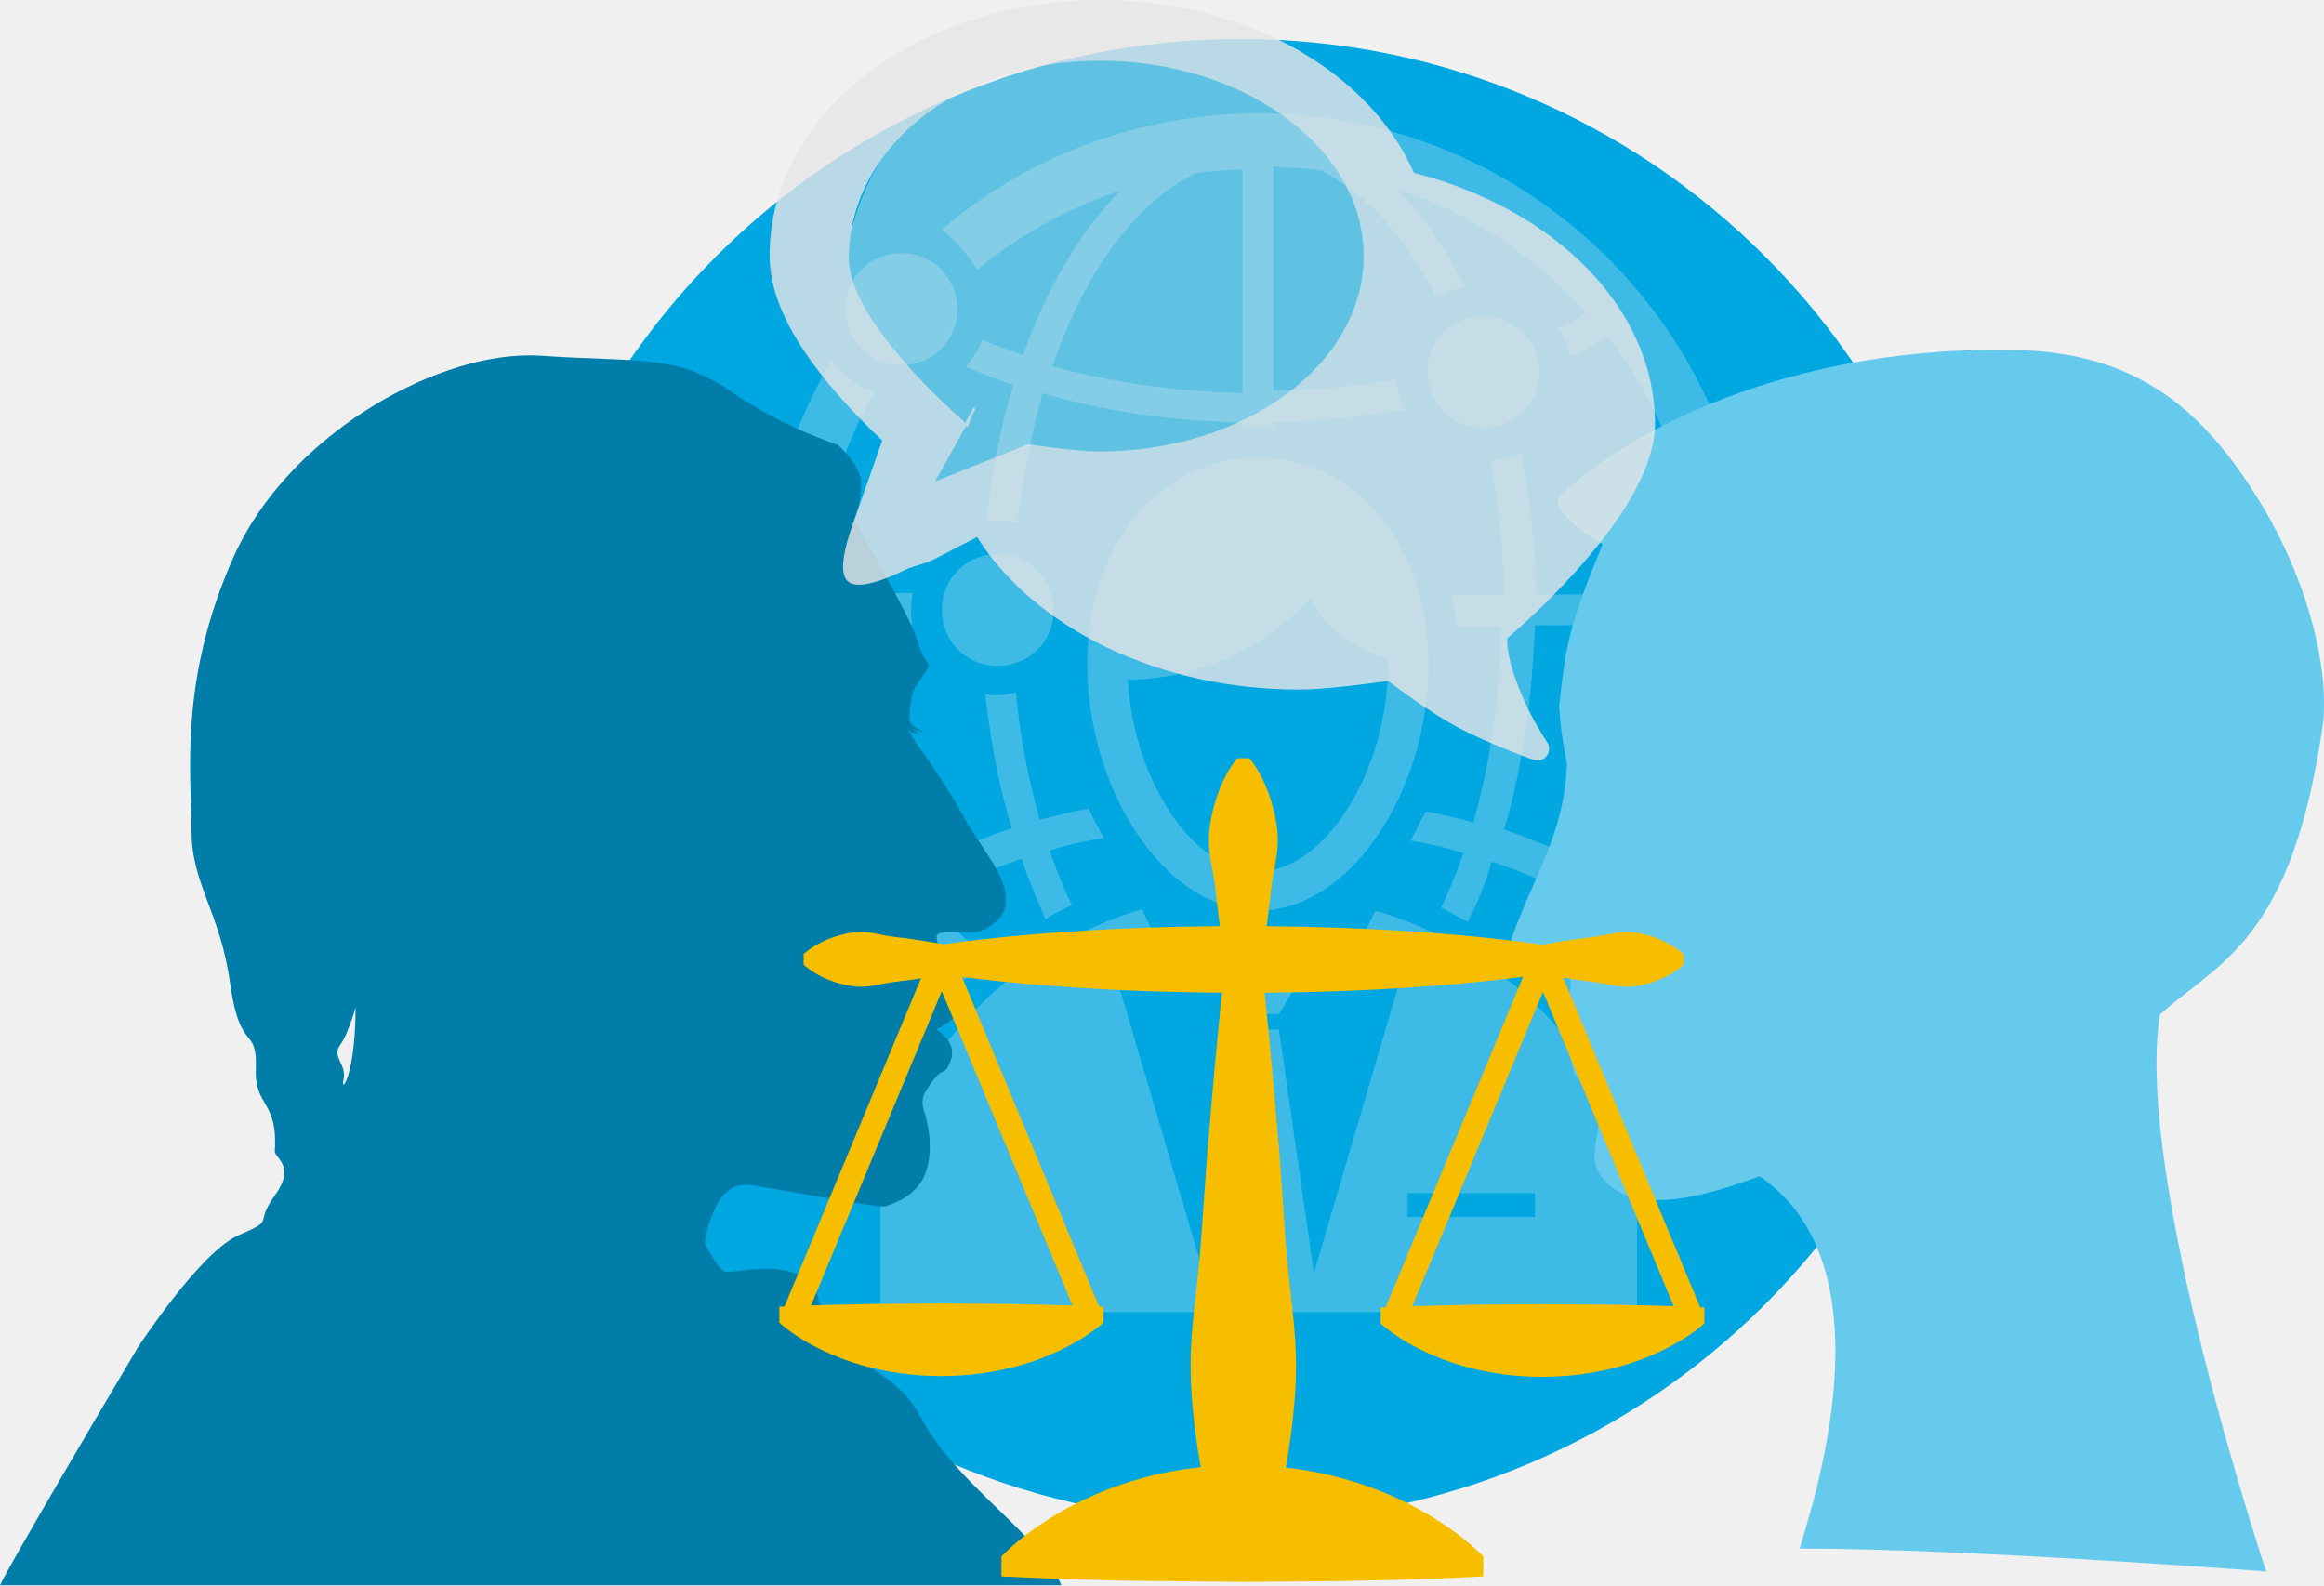
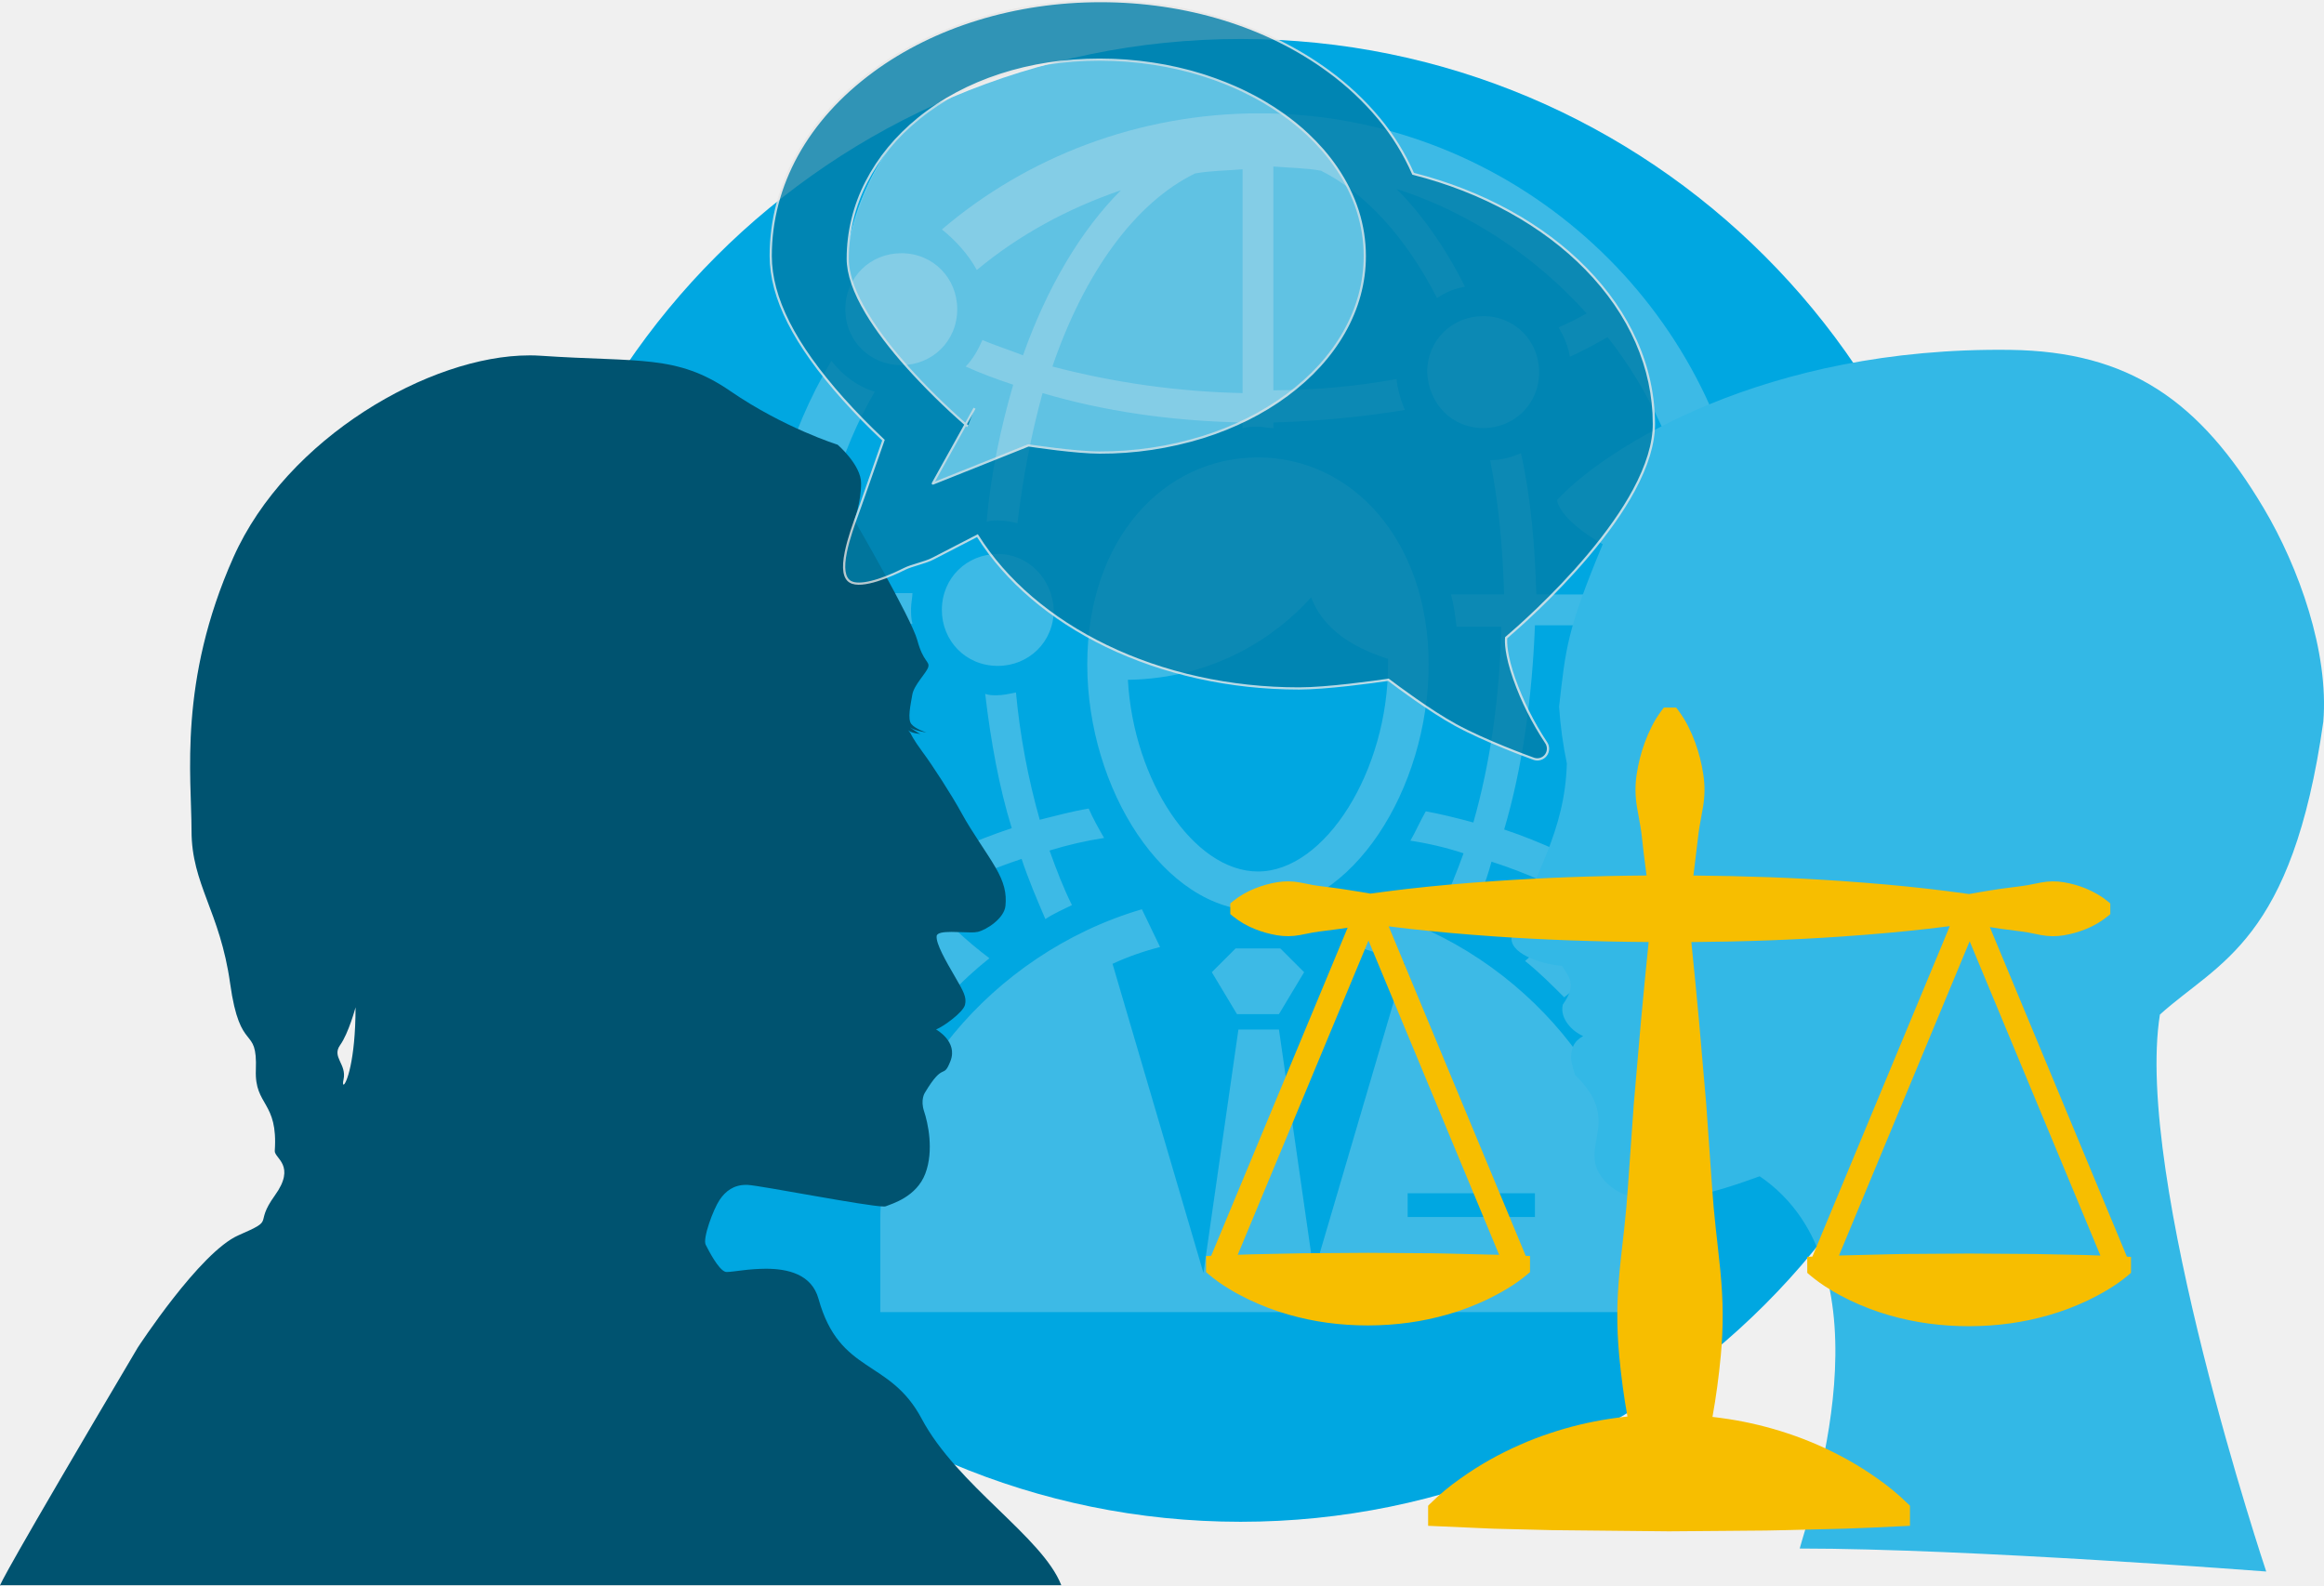
<svg xmlns="http://www.w3.org/2000/svg" viewBox="0 0 3213.59 2192.61">
  <defs>
-     <style>.a{fill:#00a7e1;}.b{fill:#f3f3f3;opacity:0.25;}.c{fill:#007da8;}.d{fill:#66caec;}.e{opacity:0.8;}.f,.g{fill:#e6e6e6;}.f{stroke:#fff;stroke-miterlimit:10;stroke-width:1.19px;opacity:0.52;}.h{fill:#f7be00;}</style>
+     <style>.a{fill:#00a7e1;}.b{fill:#f3f3f3;opacity:0.25;}.c{fill:#005370;}.d{fill:#33b8e6;}.e{opacity:0.8;}.f,.h{fill:#e6e6e6;}.f{stroke:#fff;stroke-miterlimit:10;stroke-width:1.19px;opacity:0.52;}.g{fill:#007da8;}.i{fill:#f7be00;}</style>
  </defs>
  <circle class="a" cx="1715.46" cy="1079.03" r="1025.13" />
  <path class="b" d="M2050.9,591.89c42.55,0,77.36-32.88,77.36-77.37,0-42.55-32.88-77.37-77.36-77.37-42.55,0-77.37,32.89-77.37,77.37C1975.47,559,2008.35,591.89,2050.9,591.89Zm-75.43,326.87c0-172.14-106.38-286.26-236-286.26s-236,112.18-236,286.26c0,172.13,106.37,340.4,236,340.4S1975.47,1090.89,1975.47,918.76ZM1739.5,1205c-89,0-172.14-125.72-179.87-265,119.91-1.93,205-60,253.37-114.11,9.67,25.14,32.88,61.89,106.38,85.1v7.74C1919.38,1065.75,1832.34,1205,1739.5,1205ZM1350.74,373.33c58-48.36,125.72-85.1,199.22-110.25-56.09,56.09-102.51,135.39-135.39,228.23-19.35-7.74-38.69-13.54-56.09-21.27-5.81,13.53-13.54,27.07-23.21,36.74,21.27,9.67,42.55,17.41,65.76,25.15-17.41,60-31,123.78-36.75,189.54,5.8-1.93,9.67-1.93,15.47-1.93,9.67,0,19.34,1.93,27.08,3.87q11.61-95.74,34.81-179.88c85.11,25.15,177.94,38.69,276.59,40.62v7.74C1726,590,1733.7,590,1739.5,590c7.74,0,13.54,1.94,21.28,1.94v-7.74c61.89-1.93,123.78-7.74,181.81-17.41A153.3,153.3,0,0,1,1931,524.19a977.26,977.26,0,0,1-170.2,15.47V230.2c21.27,1.94,44.48,1.94,65.76,5.8,61.89,30.95,118,92.84,160.53,176,11.61-7.74,25.14-13.54,38.68-15.47-27.07-54.16-60-100.58-94.77-135.39,102.51,32.88,193.41,94.77,263,172.14a361.37,361.37,0,0,1-38.68,19.34c7.74,13.54,13.54,27.08,15.47,40.61,17.41-7.73,34.82-17.4,52.23-27.07,58,73.49,98.64,162.46,118,259.17a124.51,124.51,0,0,1,46.42-9.67c9.67,0,17.4,1.94,25.14,1.94C2356.49,400.41,2076,156.7,1741.44,156.7c-166.34,0-321.07,60-439,160.54C1321.73,332.71,1339.13,352.05,1350.74,373.33Zm301.72-133.46c21.28-3.87,42.56-3.87,65.77-5.8V543.53a1135.43,1135.43,0,0,1-263-36.75C1499.67,377.2,1569.3,280.49,1652.46,239.87Zm23.21,1104.4,34.82,58h58l34.82-58-32.88-32.88h-61.9ZM2339.08,949.7c-17.4,96.71-58,187.61-116,263-42.56-25.14-90.91-48.35-143.13-65.76,25.14-85.1,38.68-181.8,42.55-282.38h147c-1.94-7.74-1.94-17.41-1.94-25.14,0-5.81,1.94-11.61,1.94-17.41H2124.39c-1.93-67.7-7.73-135.39-21.27-195.35-13.54,5.8-27.08,9.67-42.55,9.67,11.6,58,17.41,119.92,19.34,185.68h-73.5c3.87,13.54,5.8,29,7.74,44.48H2076c-1.93,96.71-15.47,189.55-38.68,270.78-21.28-5.8-44.49-11.6-65.76-15.47-7.74,13.54-13.54,27.08-21.28,40.62a453.19,453.19,0,0,1,73.5,17.4c-9.67,27.08-19.34,50.29-31,75.44,13.54,5.8,25.15,13.53,36.75,19.34a392,392,0,0,0,32.88-83.17c48.36,15.47,90.91,34.81,129.59,58-25.14,29-54.16,54.16-83.17,79.3,19.34,15.48,36.75,32.88,54.16,50.29,127.65-102.51,218.56-251.44,245.63-419.71-9.67,1.94-17.4,3.87-27.07,3.87C2368.1,959.37,2352.62,955.5,2339.08,949.7Zm44.49-187.61c-42.55,0-77.37,32.88-77.37,77.37,0,42.55,32.88,77.36,77.37,77.36,42.55,0,77.37-32.88,77.37-77.36S2426.12,762.09,2383.57,762.09ZM1902,1259.16l-25.15,50.29c21.28,5.8,44.49,13.54,65.77,23.21l-125.72,427.45h0l-48.36-336.54h-56.09l-48.35,336.54h0l-125.72-427.45a378.5,378.5,0,0,1,65.76-23.21L1579,1257.23c-210.82,61.89-361.69,253.37-361.69,427.45v129.58H2263.65V1684.68C2261.72,1510.6,2110.86,1319.12,1902,1259.16Zm220.49,423.58h-176v-32.88h176ZM1314,1375.21c15.47-17.4,34.81-34.81,54.16-50.28a551.8,551.8,0,0,1-85.11-79.3c38.69-23.21,83.17-42.56,129.59-58,9.67,29,21.28,56.09,32.88,83.17,11.61-7.74,25.15-13.54,36.75-19.34-11.6-23.21-21.28-48.36-31-75.43a530.55,530.55,0,0,1,75.44-17.41c-7.74-13.54-15.48-27.08-21.28-40.62-23.21,3.87-44.48,9.67-67.69,15.48a979.66,979.66,0,0,1-32.89-176c-9.67,1.93-17.4,3.87-27.07,3.87-5.81,0-9.67,0-15.48-1.94,7.74,65.76,19.35,129.59,36.75,185.68-52.22,17.41-100.57,38.68-143.12,65.76a618.83,618.83,0,0,1-125.72-348.14h131.52c-1.94-7.74-1.94-13.54-1.94-21.28s1.94-15.47,1.94-21.28H1130.25c3.87-100.57,30.94-195.34,79.3-278.51-25.15-7.74-44.49-23.21-60-42.55-60,100.57-92.84,216.62-92.84,342.34C1056.75,1058,1157.33,1249.49,1314,1375.21ZM1379.75,766c-42.55,0-77.36,32.88-77.36,77.36,0,42.56,32.88,77.37,77.36,77.37,42.55,0,77.37-32.88,77.37-77.37C1455.18,800.77,1422.3,766,1379.75,766ZM1246.3,504.85c42.55,0,77.36-32.88,77.36-77.37,0-42.55-32.88-77.36-77.36-77.36-42.56,0-77.37,32.88-77.37,77.36S1203.74,504.85,1246.3,504.85Z" />
  <path class="c" d="M475.1,1499.68c-.92,0-1.11-2.4-.09-7,4.76-21.4-16.64-30.91-4.75-47.55s21.39-52.3,21.39-52.3c0,74.68-13.19,106.84-16.55,106.84m780.46-494-.7-.94.7.94M731.85,491.4c-136.87,0-335.29,113.7-409,279-76.58,171.74-58,304-58,378.28s39.45,111.4,53.38,211.19,37.94,55.5,35.56,119.69c-1.85,50.06,30.91,42.79,26.16,111.74-.72,10.35,30.16,20,0,61.81s3.26,31.66-50.12,54.87-139.49,155.54-139.49,155.54C9.31,2169.35-1,2192.61.06,2192.61c.19,0,.74-.75.74-.75H1467.54c-26.1-67-144-137.89-193.11-230.26-44.57-83.81-113.34-60.34-142.65-165.83-9.45-34-42.48-41.49-72.84-41.5a275.58,275.58,0,0,0-32.59,2.25c-9.44,1.11-16.95,2.24-21,2.24a8.19,8.19,0,0,1-2.55-.29c-9.57-3.48-22.62-28.72-27-37.42s10.45-48.74,19.15-61.8c8.3-12.45,19.78-20.94,36.68-20.94.81,0,1.64,0,2.48.06,17.34.82,165.48,29.85,188.07,29.85a7.81,7.81,0,0,0,2.52-.27c8.7-3.47,42.65-13,54.83-45.25s3.48-70.49-1.74-86.15.87-25.24.87-25.24c27-45.26,25.24-17.41,35.68-44.39s-20-43.51-20-43.51c9.57-3.49,37.42-23.49,40-33.94s-1.74-18.27-13.92-39.16-26.41-45.55-25.24-56c.52-4.71,9.67-5.76,20.67-5.76,4.42,0,9.14.17,13.73.34s9,.34,12.88.34a45.62,45.62,0,0,0,9.58-.72c12.18-2.9,36.55-18.57,38.29-36s-1.74-32.48-13.93-53.37-32.49-48.74-46.41-74.26-40.61-66.73-54-84.71-16.83-26.11-16.83-26.11l-3.48-4.65c3,3.93,15,5.37,16.92,5.37.35,0,.36,0-.09-.14-2.47-.49-14.62-9-14.23-9a9.91,9.91,0,0,1,1.47.87c6.37,4.06,21.46,6.38,21.46,6.38s-15.09-4.65-20.89-11.61-1.16-26.69,1.17-40.61,19.72-30.17,22.05-38.29-7-7-15.09-37.13-87-165.93-87-165.93,9.28-25.54,9.28-51.06-32.49-53.38-32.49-53.38-74.26-23.21-148.52-74.26-125.33-39.45-262.25-48.74c-5.12-.34-10.36-.52-15.68-.52" />
  <path class="d" d="M3130.1,702.47C3041.76,553.87,2943.92,486,2780,483.77c-338.26-4.53-559.29,134.5-626.88,207.61,0,0,0,24.6,63.08,61.16-49.6,119.27-51.06,143.14-60.32,224.59a571.59,571.59,0,0,0,10.74,78.47c-2.71,94.79-44.75,153.38-76.6,242.15,0,23.73,48.44,36.56,69.85,37.7,12.39,18.28,19.15,27.78,1.13,53.68-4.51,19.42,13.58,37.32,28.16,43.4-13.37,7.55-17.37,17.72-16.48,33.41.22,3.72,5.2,20.27,5.2,20.27,16.63,16,31.05,35.59,32.46,59.36,1.76,29.9-15.92,54.52,4.31,81.86,46.09,62.26,166.76,17.55,218.62-1,188.45,128.19,67.33,469,55.33,514.7,232.61,0,645.1,31.79,645.1,31.79s-183-546.23-147-770.1c81.11-73.11,183-100.53,225.94-405,7.9-96-33.52-212.93-82.52-295.33" />
  <g class="e">
    <ellipse class="f" cx="1542.06" cy="403.52" rx="374.44" ry="359.79" />
    <path class="g" d="M1165.63,551.32c20,22.41,40,42.17,56,57.24l-32,91.13c-8.92,25.46-36.24,91.84-13.82,104.77,13.69,7.89,46.47-3.57,75.32-18.05,9.56-4.8,29.26-8.76,39.07-14.12l61.34-31.71c78.22,124.7,248.08,211.33,444.7,211.33,38.19,0,103.12-9,123.57-12,14.69,11.15,58.2,43.42,92.81,62.41,41.41,22.75,105.35,45.81,108,46.78a14.8,14.8,0,0,0,17.12-22.44,404.12,404.12,0,0,1-44-88c-11.68-33.44-11.77-50.6-11.16-56.89C2112.25,856.57,2287,702.67,2287,586.32c0-160.45-139.55-297-332.93-346.08-23.19-53.49-62.84-102-117.22-142-84.94-62.4-196.82-96.75-315-96.75s-230,34.35-315,96.75c-91,66.82-141.09,157.57-141.09,255.54,0,57.65,32.68,122.25,99.89,197.5m172.75,38.18s-166.07-139.8-166.07-231.83c0-150,145.49-275.26,348.08-275.26,5.65,0,11.25.13,16.85.32,1.54,0,3.09.12,4.65.18,4.52.2,9,.45,13.47.75,1.15.09,2.33.15,3.48.24q8.12.63,16.11,1.51l4.14.5c4.15.49,8.27,1,12.37,1.65l4.71.68c5.15.8,10.29,1.66,15.36,2.63l2.85.58c4.21.82,8.39,1.71,12.54,2.64,1.76.39,3.53.8,5.29,1.22q5.57,1.32,11,2.76c1.4.38,2.82.71,4.22,1.11,4.6,1.25,9.16,2.59,13.67,4,1.91.58,3.77,1.21,5.67,1.81,2.94,1,5.87,1.94,8.76,2.94,2,.69,4,1.36,5.9,2.07q6.26,2.26,12.36,4.68c2,.81,4,1.67,6,2.5q3.62,1.5,7.17,3.06c2.27,1,4.51,2,6.74,3s4.19,2,6.29,3c3.94,1.89,7.8,3.85,11.63,5.84,1.74.91,3.49,1.81,5.21,2.75,2.46,1.32,4.89,2.69,7.3,4.08,1.43.81,2.85,1.65,4.27,2.48q12.55,7.4,24.19,15.57c.9.63,1.8,1.25,2.68,1.9,2.57,1.85,5.13,3.71,7.64,5.61l.86.69q8.15,6.21,15.74,12.81l.43.37q3.79,3.3,7.45,6.72l1,.92a292.71,292.71,0,0,1,20.79,21.59q.33.38.63.75a260.65,260.65,0,0,1,18.33,23.87h0c24.9,36.65,39,78,39,121.87,0,150-164.23,271.64-366.82,271.64-34.06,0-98.35-9.87-98.35-9.87l-132,52.8a.14.14,0,0,1-.18-.2l57.81-104" />
-     <path class="g" d="M2120.22,1050.54c-6.82-2.46-67.79-24.65-108.27-46.88-35-19.2-79-51.93-92.48-62.15-20,2.92-84.93,11.92-123.16,11.92-95.26,0-187.73-20.42-267.41-59-77.18-37.42-138.64-89.89-177.84-151.8l-60.06,31c-5.32,2.91-13.39,5.39-21.2,7.79-7,2.13-13.53,4.15-17.91,6.35-17.37,8.71-59.6,27.91-76.77,18-9.46-5.45-11.76-19.44-7-42.75,3.83-18.9,11.39-39.64,16.91-54.79,1.26-3.45,2.35-6.44,3.26-9L1219.89,609c-19.84-18.66-38.48-37.72-55.4-56.67h0c-67.47-75.54-100.27-140.48-100.27-198.51,0-98.46,50.32-189.65,141.7-256.77,85.21-62.58,197.39-97,315.9-97s230.71,34.47,315.91,97.05a390.88,390.88,0,0,1,70.58,66.16,322.48,322.48,0,0,1,46.84,75.73c47.69,12.17,92.52,29.72,133.24,52.18,40.48,22.32,76.06,49,105.73,79.33,30.07,30.71,53.42,64.48,69.42,100.38a282.2,282.2,0,0,1,25,115.49c0,27-9.4,58.1-27.95,92.43-15.15,28.06-36.51,58.49-63.47,90.46-47,55.72-97.71,100.31-112.9,113.29-.5,6.29-.18,23.26,11.13,55.63a406.63,406.63,0,0,0,43.8,87.66,16.32,16.32,0,0,1-18.89,24.75Zm-912.49-951c-90.58,66.53-140.46,156.84-140.46,254.31,0,57.25,32.54,121.52,99.49,196.48h0c17.07,19.11,35.89,38.34,55.94,57.15l.72.68-32.28,92.06c-.92,2.64-2,5.63-3.28,9.1-5.48,15.05-13,35.67-16.78,54.34-4.37,21.57-2.5,34.86,5.57,39.51,11,6.35,38.63-.41,73.87-18.09,4.61-2.32,11.3-4.38,18.39-6.55,7.66-2.35,15.57-4.78,20.66-7.56l61.34-31.71,1.24-.65.75,1.19c38.86,62,100.18,114.46,177.33,151.86,79.27,38.44,171.28,58.75,266.08,58.75,38.43,0,104.13-9.17,123.35-12l.63-.09.51.39c12.81,9.72,57.36,42.93,92.62,62.29,40.27,22.12,101,44.23,107.83,46.68a13.29,13.29,0,0,0,15.37-20.13,406.52,406.52,0,0,1-44.19-88.4c-11.89-34-11.82-51.59-11.24-57.55l.06-.61.47-.4c14.55-12.39,65.68-57.2,113-113.34,26.83-31.81,48.06-62.07,63.12-89.94,18.3-33.88,27.58-64.49,27.58-91,0-77.34-32.33-151.25-93.51-213.74-29.46-30.1-64.8-56.61-105-78.79-40.7-22.45-85.53-40-133.24-52.07l-.73-.19-.3-.69A318.78,318.78,0,0,0,1906,165.15a387.86,387.86,0,0,0-70-65.64c-84.68-62.2-196.23-96.46-314.11-96.46S1292.41,37.31,1207.73,99.51Zm81,570.08a1.66,1.66,0,0,1-.21-1.91l44.76-80.52a946.56,946.56,0,0,1-79.11-78c-24.17-27.05-43.44-52.49-57.26-75.62-17.36-29.05-26.17-54.56-26.17-75.83a232.76,232.76,0,0,1,26.07-107c17-33.13,41.37-62.77,72.57-88.08,64.94-52.7,154.07-81.72,251-81.72,5,0,10.4.11,16.89.33,1,0,2,.07,3,.11l1.63.06c4.79.22,9.21.47,13.51.76.57,0,1.15.08,1.73.12l1.76.12c5.22.4,10.66.92,16.17,1.52l2.2.26,1.94.23c4,.48,8.07,1,12.4,1.66l4.74.69c5.76.89,10.8,1.75,15.42,2.63l1.44.3,1.4.28c4,.77,8.08,1.64,12.58,2.65,1.77.4,3.55.81,5.31,1.23,3.81.9,7.53,1.83,11.09,2.77l1.78.46c.82.21,1.64.42,2.44.65,4.25,1.16,8.74,2.46,13.71,4,1.18.36,2.33.73,3.49,1.11l2.21.71c3.56,1.16,6.27,2.07,8.79,3l1,.34c1.66.57,3.31,1.14,4.94,1.74,4.22,1.52,8.39,3.1,12.4,4.7,1.37.54,2.73,1.11,4.09,1.68l2,.82c2.32,1,4.68,2,7.2,3.07,2.19,1,4.47,2,6.77,3,1.81.84,3.6,1.7,5.39,2.56l.92.44c3.67,1.77,7.49,3.69,11.67,5.87l.79.41c1.48.77,3,1.55,4.44,2.34,2.17,1.17,4.5,2.48,7.34,4.1q2.08,1.2,4.15,2.42l.13.07c8.28,4.87,16.45,10.14,24.3,15.64.9.63,1.81,1.27,2.69,1.91,3.12,2.24,5.49,4,7.7,5.66l.41.32.43.34c5.46,4.17,10.78,8.5,15.8,12.87a5.46,5.46,0,0,1,.44.38c2.33,2,4.78,4.23,7.48,6.75l.49.45.51.48a296.08,296.08,0,0,1,20.89,21.7l.07.08c.2.24.41.47.57.67a262.91,262.91,0,0,1,18.43,24c26.07,38.37,39.29,79.66,39.29,122.73,0,36.94-9.77,72.77-29,106.49-18.58,32.53-45.17,61.74-79,86.81s-73.21,44.72-117,58.45a478.68,478.68,0,0,1-143.24,21.41c-32.37,0-92.59-9-98.17-9.83L1290.63,670a1.66,1.66,0,0,1-.61.12A1.68,1.68,0,0,1,1288.77,669.59Zm133.5-55.28c.64.1,64.56,9.85,98.12,9.85a475.91,475.91,0,0,0,142.33-21.27c43.52-13.63,82.59-33.14,116.14-58s59.83-53.71,78.2-85.87c19-33.26,28.63-68.58,28.63-105,0-42.45-13-83.16-38.76-121a259.5,259.5,0,0,0-18.25-23.76c-.17-.21-.35-.42-.53-.62l-.07-.09a294,294,0,0,0-20.67-21.47l-.52-.48-.47-.45c-2.68-2.49-5.1-4.68-7.43-6.7l-.35-.3-.06,0c-5-4.33-10.25-8.62-15.69-12.78l-.43-.33-.41-.32c-2.15-1.64-4.5-3.36-7.61-5.6-.87-.64-1.76-1.26-2.65-1.88-7.78-5.46-15.89-10.68-24.09-15.51l-.13-.07c-1.37-.8-2.74-1.61-4.13-2.4-2.81-1.61-5.12-2.9-7.27-4.06-1.45-.79-2.93-1.56-4.4-2.32l-.78-.41c-4.16-2.17-8-4.08-11.59-5.83l-.92-.44q-2.67-1.29-5.34-2.54c-2.28-1-4.54-2.05-6.72-3-2.51-1.1-4.85-2.1-7.15-3.05l-2-.83c-1.34-.56-2.68-1.12-4-1.66-4-1.58-8.12-3.15-12.31-4.66-1.62-.6-3.25-1.16-4.9-1.73l-1-.34c-2.5-.87-5.2-1.77-8.72-2.93l-2.22-.71c-1.14-.37-2.28-.74-3.44-1.09-4.94-1.52-9.4-2.82-13.63-4-.79-.23-1.59-.43-2.38-.63-.61-.16-1.22-.31-1.82-.48-3.52-.93-7.22-1.85-11-2.74q-2.64-.63-5.27-1.22c-4.48-1-8.57-1.87-12.51-2.63l-1.43-.3-1.4-.28c-4.58-.87-9.58-1.73-15.3-2.62l-4.71-.68c-4.32-.63-8.35-1.17-12.33-1.65l-2-.23-2.17-.26c-5.47-.6-10.88-1.11-16.06-1.51-.57,0-1.15-.08-1.73-.12s-1.17-.07-1.75-.12c-4.27-.29-8.66-.54-13.41-.75l-1.64-.07-3-.11c-6.46-.21-11.79-.32-16.79-.32-96.21,0-184.65,28.78-249.05,81-30.87,25-55,54.35-71.77,87.1a229.74,229.74,0,0,0-25.74,105.6c0,47.05,44.93,107.21,82.63,149.39a941.59,941.59,0,0,0,78.38,77.38l11.53-20.74,2.66,1.48-11.84,21.3,2.17,1.86-2,2.33s-.64-.54-1.71-1.47l-42.56,76.55,128.35-51.35.39-.16Z" />
+     <path class="h" d="M2120.22,1050.54c-6.82-2.46-67.79-24.65-108.27-46.88-35-19.2-79-51.93-92.48-62.15-20,2.92-84.93,11.92-123.16,11.92-95.26,0-187.73-20.42-267.41-59-77.18-37.42-138.64-89.89-177.84-151.8l-60.06,31c-5.32,2.91-13.39,5.39-21.2,7.79-7,2.13-13.53,4.15-17.91,6.35-17.37,8.71-59.6,27.91-76.77,18-9.46-5.45-11.76-19.44-7-42.75,3.83-18.9,11.39-39.64,16.91-54.79,1.26-3.45,2.35-6.44,3.26-9L1219.89,609c-19.84-18.66-38.48-37.72-55.4-56.67h0c-67.47-75.54-100.27-140.48-100.27-198.51,0-98.46,50.32-189.65,141.7-256.77,85.21-62.58,197.39-97,315.9-97s230.71,34.47,315.91,97.05a390.88,390.88,0,0,1,70.58,66.16,322.48,322.48,0,0,1,46.84,75.73c47.69,12.17,92.52,29.72,133.24,52.18,40.48,22.32,76.06,49,105.73,79.33,30.07,30.71,53.42,64.48,69.42,100.38a282.2,282.2,0,0,1,25,115.49c0,27-9.4,58.1-27.95,92.43-15.15,28.06-36.51,58.49-63.47,90.46-47,55.72-97.71,100.31-112.9,113.29-.5,6.29-.18,23.26,11.13,55.63a406.63,406.63,0,0,0,43.8,87.66,16.32,16.32,0,0,1-18.89,24.75Zm-912.49-951c-90.58,66.53-140.46,156.84-140.46,254.31,0,57.25,32.54,121.52,99.49,196.48h0c17.07,19.11,35.89,38.34,55.94,57.15l.72.68-32.28,92.06c-.92,2.64-2,5.63-3.28,9.1-5.48,15.05-13,35.67-16.78,54.34-4.37,21.57-2.5,34.86,5.57,39.51,11,6.35,38.63-.41,73.87-18.09,4.61-2.32,11.3-4.38,18.39-6.55,7.66-2.35,15.57-4.78,20.66-7.56l61.34-31.71,1.24-.65.75,1.19c38.86,62,100.18,114.46,177.33,151.86,79.27,38.44,171.28,58.75,266.08,58.75,38.43,0,104.13-9.17,123.35-12l.63-.09.51.39c12.81,9.72,57.36,42.93,92.62,62.29,40.27,22.12,101,44.23,107.83,46.68a13.29,13.29,0,0,0,15.37-20.13,406.52,406.52,0,0,1-44.19-88.4c-11.89-34-11.82-51.59-11.24-57.55l.06-.61.47-.4c14.55-12.39,65.68-57.2,113-113.34,26.83-31.81,48.06-62.07,63.12-89.94,18.3-33.88,27.58-64.49,27.58-91,0-77.34-32.33-151.25-93.51-213.74-29.46-30.1-64.8-56.61-105-78.79-40.7-22.45-85.53-40-133.24-52.07l-.73-.19-.3-.69A318.78,318.78,0,0,0,1906,165.15a387.86,387.86,0,0,0-70-65.64c-84.68-62.2-196.23-96.46-314.11-96.46S1292.41,37.31,1207.73,99.51Zm81,570.08a1.66,1.66,0,0,1-.21-1.91l44.76-80.52a946.56,946.56,0,0,1-79.11-78c-24.17-27.05-43.44-52.49-57.26-75.62-17.36-29.05-26.17-54.56-26.17-75.83a232.76,232.76,0,0,1,26.07-107c17-33.13,41.37-62.77,72.57-88.08,64.94-52.7,154.07-81.72,251-81.72,5,0,10.4.11,16.89.33,1,0,2,.07,3,.11l1.63.06c4.79.22,9.21.47,13.51.76.57,0,1.15.08,1.73.12l1.76.12c5.22.4,10.66.92,16.17,1.52l2.2.26,1.94.23c4,.48,8.07,1,12.4,1.66l4.74.69c5.76.89,10.8,1.75,15.42,2.63l1.44.3,1.4.28c4,.77,8.08,1.64,12.58,2.65,1.77.4,3.55.81,5.31,1.23,3.81.9,7.53,1.83,11.09,2.77l1.78.46c.82.21,1.64.42,2.44.65,4.25,1.16,8.74,2.46,13.71,4,1.18.36,2.33.73,3.49,1.11l2.21.71c3.56,1.16,6.27,2.07,8.79,3l1,.34c1.66.57,3.31,1.14,4.94,1.74,4.22,1.52,8.39,3.1,12.4,4.7,1.37.54,2.73,1.11,4.09,1.68l2,.82c2.32,1,4.68,2,7.2,3.07,2.19,1,4.47,2,6.77,3,1.81.84,3.6,1.7,5.39,2.56l.92.44c3.67,1.77,7.49,3.69,11.67,5.87l.79.41c1.48.77,3,1.55,4.44,2.34,2.17,1.17,4.5,2.48,7.34,4.1q2.08,1.2,4.15,2.42l.13.07c8.28,4.87,16.45,10.14,24.3,15.64.9.63,1.81,1.27,2.69,1.91,3.12,2.24,5.49,4,7.7,5.66l.41.32.43.34c5.46,4.17,10.78,8.5,15.8,12.87a5.46,5.46,0,0,1,.44.38c2.33,2,4.78,4.23,7.48,6.75l.49.45.51.48a296.08,296.08,0,0,1,20.89,21.7l.07.08c.2.24.41.47.57.67a262.91,262.91,0,0,1,18.43,24c26.07,38.37,39.29,79.66,39.29,122.73,0,36.94-9.77,72.77-29,106.49-18.58,32.53-45.17,61.74-79,86.81s-73.21,44.72-117,58.45a478.68,478.68,0,0,1-143.24,21.41c-32.37,0-92.59-9-98.17-9.83L1290.63,670a1.66,1.66,0,0,1-.61.12A1.68,1.68,0,0,1,1288.77,669.59Zm133.5-55.28c.64.1,64.56,9.85,98.12,9.85a475.91,475.91,0,0,0,142.33-21.27c43.52-13.63,82.59-33.14,116.14-58s59.83-53.71,78.2-85.87c19-33.26,28.63-68.58,28.63-105,0-42.45-13-83.16-38.76-121a259.5,259.5,0,0,0-18.25-23.76c-.17-.21-.35-.42-.53-.62l-.07-.09a294,294,0,0,0-20.67-21.47l-.52-.48-.47-.45c-2.68-2.49-5.1-4.68-7.43-6.7l-.35-.3-.06,0c-5-4.33-10.25-8.62-15.69-12.78l-.43-.33-.41-.32c-2.15-1.64-4.5-3.36-7.61-5.6-.87-.64-1.76-1.26-2.65-1.88-7.78-5.46-15.89-10.68-24.09-15.51l-.13-.07c-1.37-.8-2.74-1.61-4.13-2.4-2.81-1.61-5.12-2.9-7.27-4.06-1.45-.79-2.93-1.56-4.4-2.32l-.78-.41c-4.16-2.17-8-4.08-11.59-5.83l-.92-.44q-2.67-1.29-5.34-2.54c-2.28-1-4.54-2.05-6.72-3-2.51-1.1-4.85-2.1-7.15-3.05l-2-.83c-1.34-.56-2.68-1.12-4-1.66-4-1.58-8.12-3.15-12.31-4.66-1.62-.6-3.25-1.16-4.9-1.73l-1-.34c-2.5-.87-5.2-1.77-8.72-2.93l-2.22-.71c-1.14-.37-2.28-.74-3.44-1.09-4.94-1.52-9.4-2.82-13.63-4-.79-.23-1.59-.43-2.38-.63-.61-.16-1.22-.31-1.82-.48-3.52-.93-7.22-1.85-11-2.74q-2.64-.63-5.27-1.22c-4.48-1-8.57-1.87-12.51-2.63l-1.43-.3-1.4-.28c-4.58-.87-9.58-1.73-15.3-2.62l-4.71-.68c-4.32-.63-8.35-1.17-12.33-1.65l-2-.23-2.17-.26c-5.47-.6-10.88-1.11-16.06-1.51-.57,0-1.15-.08-1.73-.12s-1.17-.07-1.75-.12c-4.27-.29-8.66-.54-13.41-.75l-1.64-.07-3-.11c-6.46-.21-11.79-.32-16.79-.32-96.21,0-184.65,28.78-249.05,81-30.87,25-55,54.35-71.77,87.1a229.74,229.74,0,0,0-25.74,105.6c0,47.05,44.93,107.21,82.63,149.39a941.59,941.59,0,0,0,78.38,77.38l11.53-20.74,2.66,1.48-11.84,21.3,2.17,1.86-2,2.33s-.64-.54-1.71-1.47l-42.56,76.55,128.35-51.35.39-.16Z" />
  </g>
-   <path class="h" d="M1123.1,1859.87c3,1.63,6,3.1,8.92,4.59l5,2.5a351.09,351.09,0,0,0,55,20.81c35.16,10,71,14.92,109.76,14.92,38.84-.15,74.72-5.1,109.65-15.09a355.17,355.17,0,0,0,55.17-20.88c8.08-4,17.68-8.82,27.56-14.9a214.28,214.28,0,0,0,28-19.89l3.52-3v-22.2l-5.93-.27-189.51-455.61q13.62,1.73,27.23,3.28c36.48,4.13,75.65,7.65,119.77,10.71,67.28,4.63,136.93,7.17,212.49,7.7-3.81,36.34-7.21,73-10.56,108.62l-10,115.46-8.17,115.4c-1.16,17.83-2.84,36.54-5.1,57.23l-2.27,20.25c-1.43,12.52-2.85,25-4.06,37.54-2.05,21.71-3.12,40.86-3.19,58.53-.13,18.79.71,38,2.59,58.63,2.68,28.87,6.51,57.21,11.45,84.39-8.37.89-16.69,2-24.85,3.23a494.23,494.23,0,0,0-82.35,19.91c-13.82,4.55-27.7,9.9-41.28,15.91-14.29,6.26-28.16,13.16-41.25,20.49a444.79,444.79,0,0,0-41.31,26.25,319.93,319.93,0,0,0-41.67,34.66l-2.93,2.93v27.76l6.53.29,84,3.7,80.78,2,161.72,1.64h.08l80.92-.65c8.65-.12,17.31-.17,26-.23,18-.1,36.6-.22,54.9-.79l80.93-2,40.41-1.58,50-2.39V2152l-3-2.92a325.23,325.23,0,0,0-41.64-34.48,449.27,449.27,0,0,0-41.34-26.14,484.22,484.22,0,0,0-82.45-36.32,504.18,504.18,0,0,0-82.4-20c-7.23-1.11-14.7-2.1-22.24-3,5-27.29,8.81-55.78,11.52-84.9,1.88-20.68,2.72-39.85,2.6-58.58-.09-17.66-1.15-36.81-3.21-58.59-1.23-12.45-2.63-24.92-4-37.41q-1.17-10.15-2.29-20.35c-2.24-20.71-3.93-39.42-5.12-57.24l-8.15-115.49-10-115.4c-3.33-35.55-6.77-72.24-10.56-108.58,73.2-.57,141.07-3.07,207.14-7.61,44.13-3,83.3-6.57,119.8-10.72q15.22-1.77,30.42-3.7l-190,456.91-7.08.37v22.11l3.5,3a209.63,209.63,0,0,0,27.84,19.88c3.35,2.16,6.74,4,10.09,5.91l3.83,2.16c3,1.64,6,3.16,9.08,4.65l4.83,2.44a349.91,349.91,0,0,0,55,20.83c35.14,10,70.92,14.91,109.69,14.91,38.88-.15,74.74-5.1,109.6-15.1a352.25,352.25,0,0,0,55.15-20.87c8.08-4,17.67-8.82,27.54-14.9a215.74,215.74,0,0,0,28-19.89l3.51-3v-22.07l-5.68-.33-189.53-455.7q7.76,1.25,15.55,2.4c9.38,1.32,18.74,2.5,28.21,3.67,5.84.67,11.76,1.87,18,3.15,3.09.64,6.17,1.27,9.23,1.84a88.94,88.94,0,0,0,31.4.3,145.84,145.84,0,0,0,30.09-8.48,116,116,0,0,0,30.48-17.8l3.63-3v-14.75l-3.63-3a102.41,102.41,0,0,0-13.72-9.51,136.37,136.37,0,0,0-16.85-8.35,144,144,0,0,0-29.9-8.41,87.86,87.86,0,0,0-31.5.29c-3,.55-6.05,1.17-9.07,1.79-6.32,1.29-12.26,2.53-18.25,3.2-9.38,1.14-18.74,2.32-28.18,3.67s-18.74,2.89-28.21,4.47l-16,2.84c-20.25-2.93-40.18-5.34-57.09-7.33-36.45-4.16-75.62-7.66-119.77-10.74-65.34-4.45-132.26-6.94-204.27-7.55l6.47-53.54c.94-9.07,2.62-18.07,4.37-27.61.85-4.57,1.68-9.12,2.45-13.78a152.32,152.32,0,0,0,2-22.37,142.22,142.22,0,0,0-1.65-22.57,226.33,226.33,0,0,0-11.12-43.85,204.91,204.91,0,0,0-9.54-22.09,146.47,146.47,0,0,0-13.89-22.46l-3-3.89h-17l-3,3.89a144.08,144.08,0,0,0-13.93,22.53,202.88,202.88,0,0,0-9.51,22,226.06,226.06,0,0,0-11.14,43.86,140.85,140.85,0,0,0-1.62,22.53,154.21,154.21,0,0,0,2,22.5c.76,4.53,1.59,9,2.42,13.56,1.76,9.57,3.44,18.62,4.38,27.78l2.36,21.07,4.12,32.4c-74.63.59-143.32,3.12-209.65,7.7-43.8,3-83,6.52-119.79,10.69-14.42,1.7-33.33,4-52.51,6.67l-13.09-2.29c-9.46-1.56-18.89-3.09-28.39-4.47s-18.92-2.51-28.43-3.67c-6-.65-12-1.89-18.29-3.18-3.07-.62-6.11-1.24-9.21-1.79a89.53,89.53,0,0,0-31.54-.32,147.29,147.29,0,0,0-30.33,8.47,117.55,117.55,0,0,0-30.7,17.79l-3.66,3v14.79l3.66,3a117.05,117.05,0,0,0,30.81,17.84,147.92,147.92,0,0,0,30.12,8.42,90.5,90.5,0,0,0,31.64-.29c3.14-.57,6.25-1.2,9.36-1.84,6.3-1.28,12.23-2.48,18.22-3.15,9.44-1.16,18.9-2.35,28.38-3.68q5-.72,10.09-1.49l-188.72,453.69-7.07.33v22.17l3.48,3a210.09,210.09,0,0,0,27.84,19.87c3.4,2.19,6.79,4.09,10.18,6Zm1010.52-488.39L2314.38,1806l-1.87,0c-6.26-.22-12.51-.41-18.94-.67l-53.4-1.1c-12.3-.34-24.61-.41-36.9-.46l-70.37-.49-53.51.35q-9.07.11-18.15.14c-11.82,0-23.66.11-35.42.44l-72.9,1.8Zm-831.3-1L1483,1805.05l-74-1.81c-12.33-.34-24.61-.41-36.93-.46l-70.4-.49-53.53.36c-6,.06-12,.1-18,.13-11.9,0-23.82.11-35.65.45l-53.66,1.12-19.31.66Z" />
+   <path class="i" d="M1713.1,1789.87c3,1.63,6,3.1,8.92,4.59l5,2.5a351.09,351.09,0,0,0,55,20.81c35.16,10,71,14.92,109.76,14.92,38.84-.15,74.72-5.1,109.65-15.09a355.17,355.17,0,0,0,55.17-20.88c8.08-4,17.68-8.82,27.56-14.9a214.28,214.28,0,0,0,28-19.89l3.52-3v-22.2l-5.93-.27-189.51-455.61q13.62,1.73,27.23,3.28c36.48,4.13,75.65,7.65,119.77,10.71,67.28,4.63,136.93,7.17,212.49,7.7-3.81,36.34-7.21,73-10.56,108.62l-10,115.46-8.17,115.4c-1.16,17.83-2.84,36.54-5.1,57.23l-2.27,20.25c-1.43,12.52-2.85,25-4.06,37.54-2,21.71-3.12,40.86-3.19,58.53-.13,18.79.71,38,2.59,58.63,2.68,28.87,6.51,57.21,11.45,84.39-8.37.89-16.69,2-24.85,3.23a494.23,494.23,0,0,0-82.35,19.91c-13.82,4.55-27.7,9.9-41.28,15.91-14.29,6.26-28.16,13.16-41.25,20.49a444.79,444.79,0,0,0-41.31,26.25,319.93,319.93,0,0,0-41.67,34.66l-2.93,2.93v27.76l6.53.29,84,3.7,80.78,2,161.72,1.64h.08l80.92-.65c8.65-.12,17.31-.17,26-.23,18-.1,36.6-.22,54.9-.79l80.93-2,40.41-1.58,50-2.39V2082l-3-2.92a325.23,325.23,0,0,0-41.64-34.48,449.27,449.27,0,0,0-41.34-26.14,484.22,484.22,0,0,0-82.45-36.32,504.18,504.18,0,0,0-82.4-20c-7.23-1.11-14.7-2.1-22.24-3,4.95-27.29,8.81-55.78,11.52-84.9,1.88-20.68,2.72-39.85,2.6-58.58-.09-17.66-1.15-36.81-3.21-58.59-1.23-12.45-2.63-24.92-4-37.41q-1.17-10.15-2.29-20.35c-2.24-20.71-3.93-39.42-5.12-57.24l-8.15-115.49-10-115.4c-3.33-35.55-6.77-72.24-10.56-108.58,73.2-.57,141.07-3.07,207.14-7.61,44.13-3,83.3-6.57,119.8-10.72q15.22-1.77,30.42-3.7l-190,456.91-7.08.37v22.11l3.5,3a209.63,209.63,0,0,0,27.84,19.88c3.35,2.16,6.74,4,10.09,5.91l3.83,2.16c3,1.64,6,3.16,9.08,4.65l4.83,2.44a349.91,349.91,0,0,0,55,20.83c35.14,10,70.92,14.91,109.69,14.91,38.88-.15,74.74-5.1,109.6-15.1a352.25,352.25,0,0,0,55.15-20.87c8.08-4,17.67-8.82,27.54-14.9a215.74,215.74,0,0,0,28-19.89l3.51-3v-22.07l-5.68-.33-189.53-455.7q7.76,1.25,15.55,2.4c9.38,1.32,18.74,2.5,28.21,3.67,5.84.67,11.76,1.87,18,3.15,3.09.64,6.17,1.27,9.23,1.84a88.94,88.94,0,0,0,31.4.3,145.84,145.84,0,0,0,30.09-8.48,116,116,0,0,0,30.48-17.8l3.63-3v-14.75l-3.63-3a102.41,102.41,0,0,0-13.72-9.51,136.37,136.37,0,0,0-16.85-8.35,144,144,0,0,0-29.9-8.41,87.86,87.86,0,0,0-31.5.29c-3,.55-6.05,1.17-9.07,1.79-6.32,1.29-12.26,2.53-18.25,3.2-9.38,1.14-18.74,2.32-28.18,3.67s-18.74,2.89-28.21,4.47l-16,2.84c-20.25-2.93-40.18-5.34-57.09-7.33-36.45-4.16-75.62-7.66-119.77-10.74-65.34-4.45-132.26-6.94-204.27-7.55l6.47-53.54c.94-9.07,2.62-18.07,4.37-27.61.85-4.57,1.68-9.12,2.45-13.78a152.32,152.32,0,0,0,2-22.37,142.22,142.22,0,0,0-1.65-22.57,226.33,226.33,0,0,0-11.12-43.85,204.91,204.91,0,0,0-9.54-22.09,146.47,146.47,0,0,0-13.89-22.46l-3-3.89h-17l-3,3.89a144.08,144.08,0,0,0-13.93,22.53,202.88,202.88,0,0,0-9.51,22,226.06,226.06,0,0,0-11.14,43.86,140.85,140.85,0,0,0-1.62,22.53,154.21,154.21,0,0,0,2,22.5c.76,4.53,1.59,9,2.42,13.56,1.76,9.57,3.44,18.62,4.38,27.78l2.36,21.07,4.12,32.4c-74.63.59-143.32,3.12-209.65,7.7-43.8,3-83,6.52-119.79,10.69-14.42,1.7-33.33,4-52.51,6.67l-13.09-2.29c-9.46-1.56-18.89-3.09-28.39-4.47s-18.92-2.51-28.43-3.67c-6-.65-12-1.89-18.29-3.18-3.07-.62-6.11-1.24-9.21-1.79a89.53,89.53,0,0,0-31.54-.32,147.29,147.29,0,0,0-30.33,8.47,117.55,117.55,0,0,0-30.7,17.79l-3.66,3v14.79l3.66,3a117.05,117.05,0,0,0,30.81,17.84,147.92,147.92,0,0,0,30.12,8.42,90.5,90.5,0,0,0,31.64-.29c3.14-.57,6.25-1.2,9.36-1.84,6.3-1.28,12.23-2.48,18.22-3.15,9.44-1.16,18.9-2.35,28.38-3.68q5-.72,10.09-1.49l-188.72,453.69-7.07.33v22.17l3.48,3a210.09,210.09,0,0,0,27.84,19.87c3.4,2.19,6.79,4.09,10.18,6Zm1010.52-488.39L2904.38,1736l-1.87,0c-6.26-.22-12.51-.41-18.94-.67l-53.4-1.1c-12.3-.34-24.61-.41-36.9-.46l-70.37-.49-53.51.35q-9.07.11-18.15.14c-11.82,0-23.66.11-35.42.44l-72.9,1.8Zm-831.3-1L2073,1735.05l-74-1.81c-12.33-.34-24.61-.41-36.93-.46l-70.4-.49-53.53.36c-6,.06-12,.1-18,.13-11.9,0-23.82.11-35.65.45l-53.66,1.12-19.31.66Z" />
</svg>
